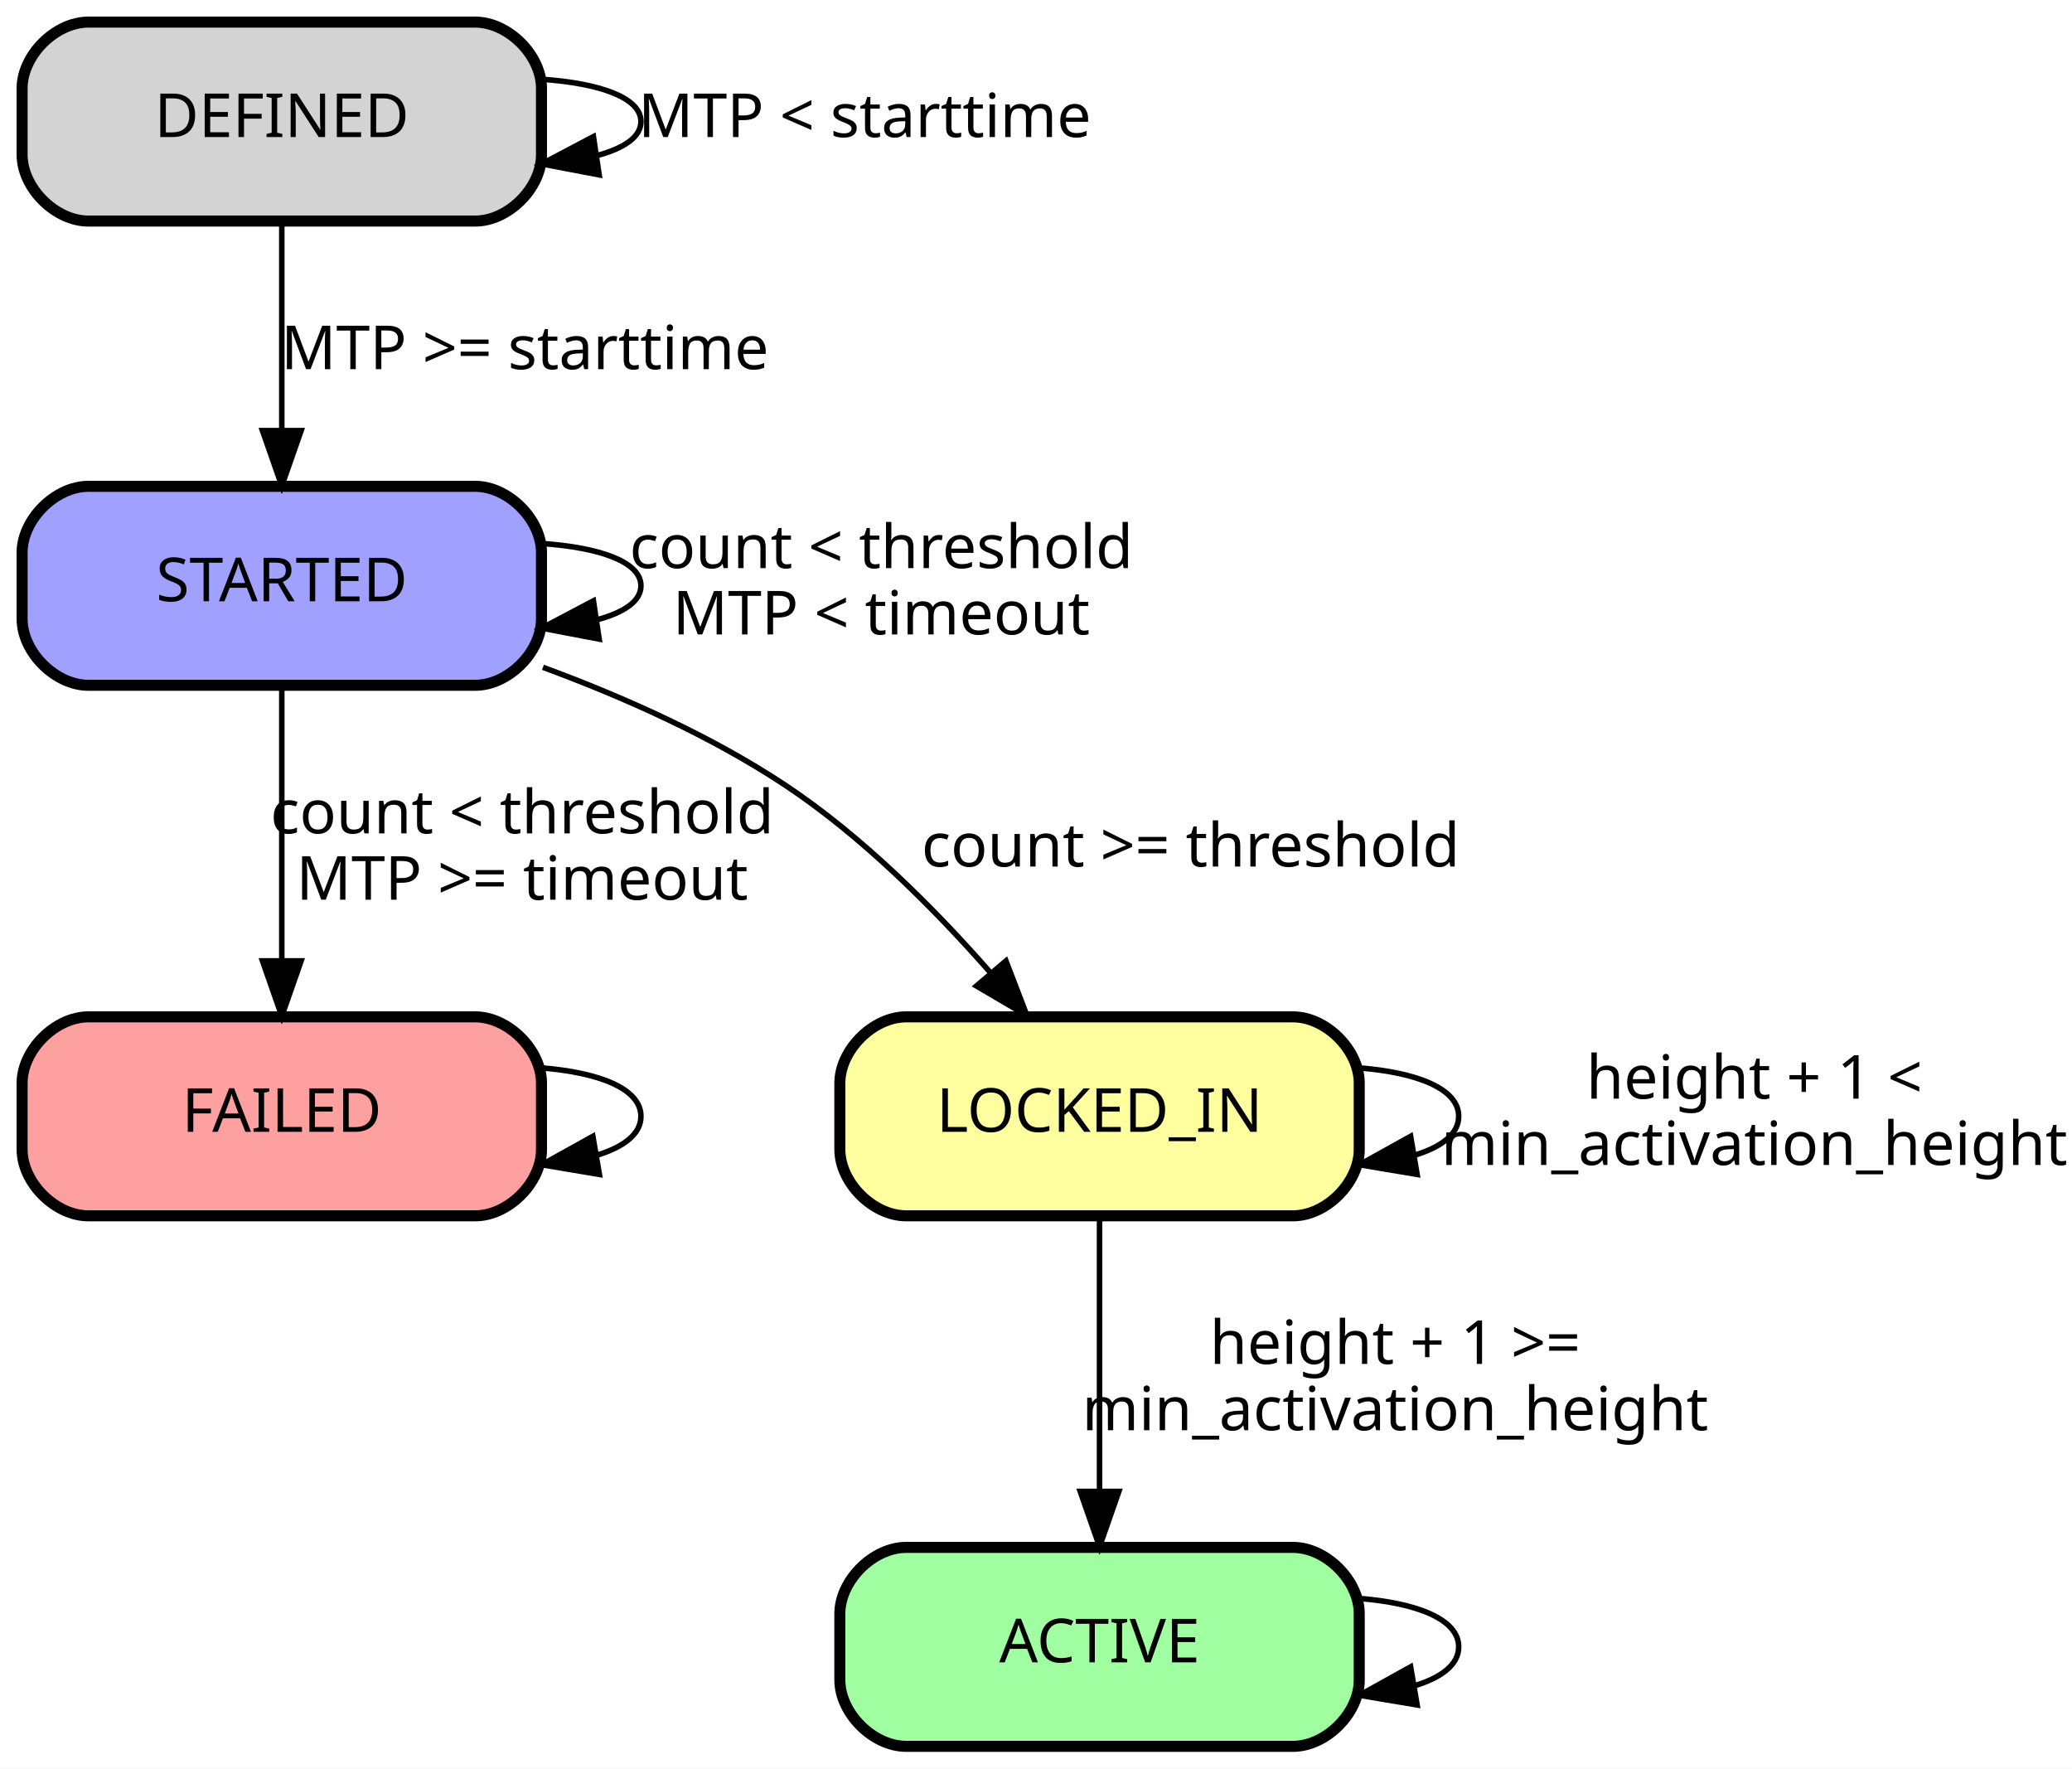
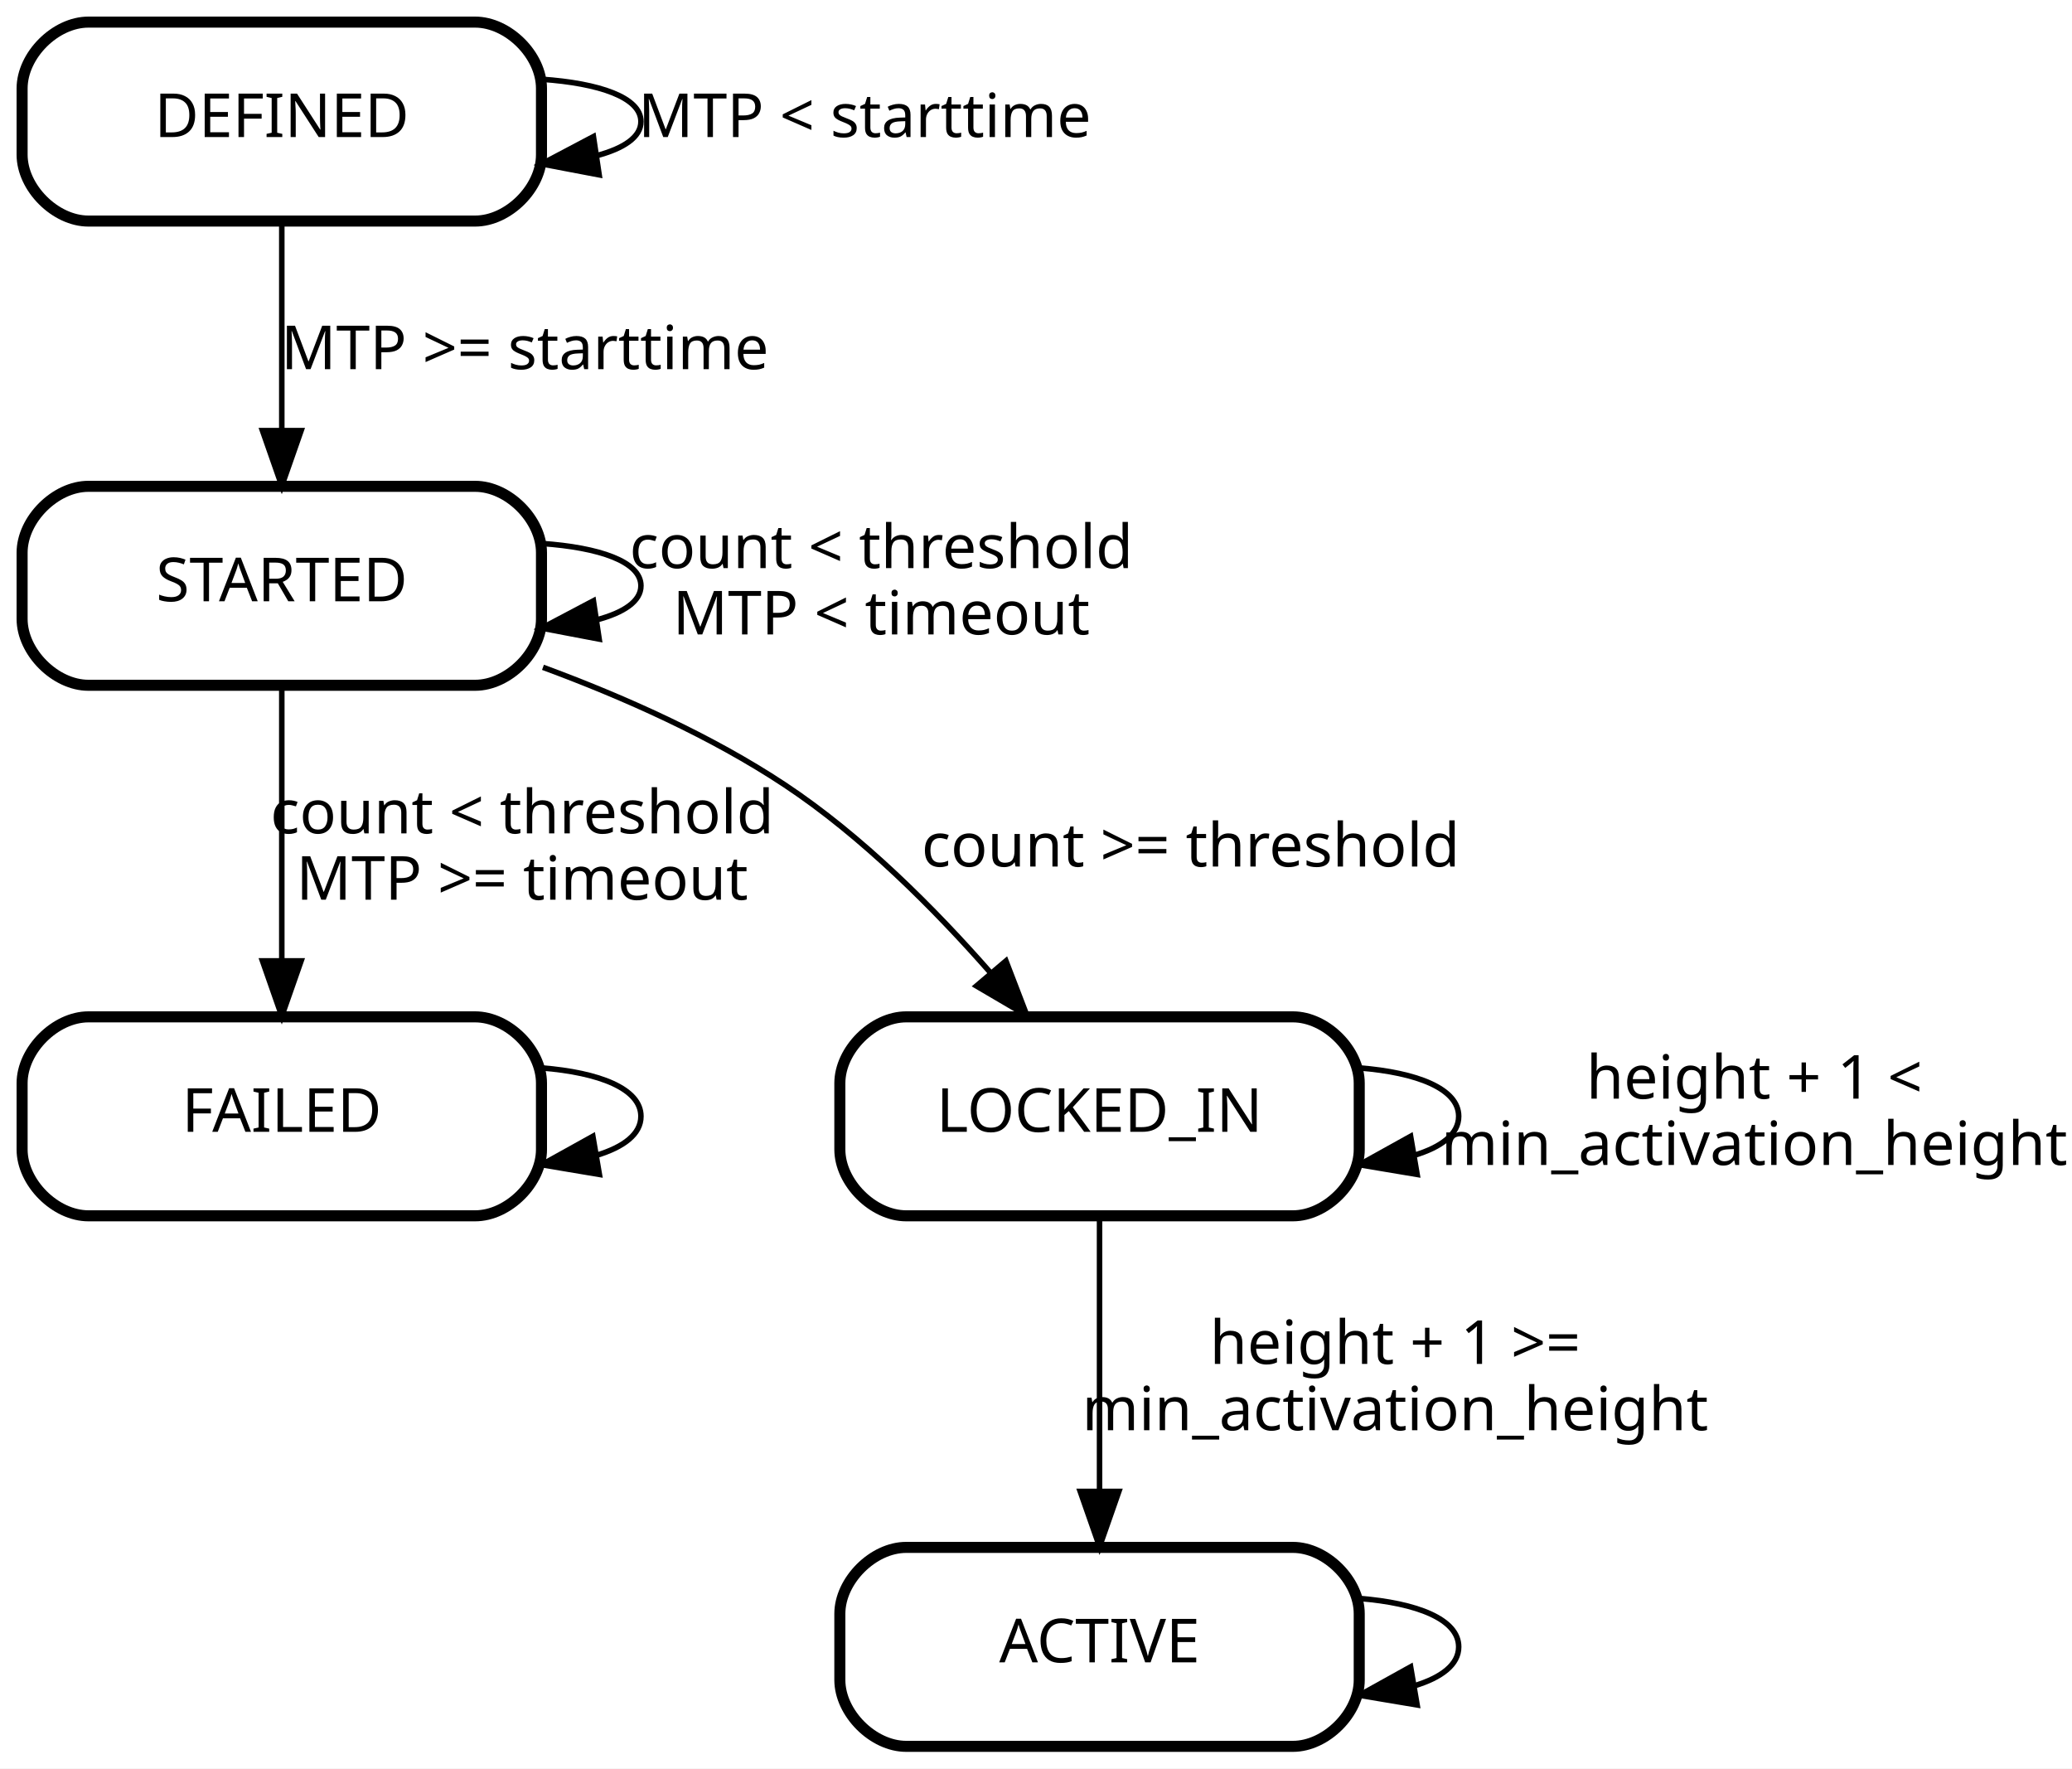
<svg xmlns="http://www.w3.org/2000/svg" width="375pt" height="320pt" viewBox="0.00 0.00 375.00 320.00">
  <g id="graph0" class="graph" transform="scale(1 1) rotate(0) translate(4 316)">
    <polygon fill="white" stroke="transparent" points="-4,4 -4,-316 371,-316 371,4 -4,4" />
    <g id="node1" class="node">
-       <path fill="lightgrey" stroke="black" stroke-width="2" d="M82,-312C82,-312 12,-312 12,-312 6,-312 0,-306 0,-300 0,-300 0,-288 0,-288 0,-282 6,-276 12,-276 12,-276 82,-276 82,-276 88,-276 94,-282 94,-288 94,-288 94,-300 94,-300 94,-306 88,-312 82,-312" />
+       <path fill="none" stroke="black" stroke-width="2" d="M82,-312C82,-312 12,-312 12,-312 6,-312 0,-306 0,-300 0,-300 0,-288 0,-288 0,-282 6,-276 12,-276 12,-276 82,-276 82,-276 88,-276 94,-282 94,-288 94,-288 94,-300 94,-300 94,-306 88,-312 82,-312" />
      <text text-anchor="middle" x="47" y="-291.2" font-family="lmtt" font-size="11.00">DEFINED</text>
    </g>
    <g id="edge7" class="edge">
      <path fill="none" stroke="black" d="M94.04,-301.66C104.43,-300.94 112,-298.39 112,-294 112,-291.19 108.89,-289.13 103.93,-287.82" />
      <polygon fill="black" stroke="black" points="104.44,-284.36 94.04,-286.34 103.4,-291.28 104.44,-284.36" />
      <text text-anchor="middle" x="152.5" y="-291.2" font-family="lmtt" font-size="11.00"> MTP &lt; starttime</text>
    </g>
    <g id="node2" class="node">
-       <path fill="#a0a0ff" stroke="black" stroke-width="2" d="M82,-228C82,-228 12,-228 12,-228 6,-228 0,-222 0,-216 0,-216 0,-204 0,-204 0,-198 6,-192 12,-192 12,-192 82,-192 82,-192 88,-192 94,-198 94,-204 94,-204 94,-216 94,-216 94,-222 88,-228 82,-228" />
+       <path fill="none" stroke="black" stroke-width="2" d="M82,-228C82,-228 12,-228 12,-228 6,-228 0,-222 0,-216 0,-216 0,-204 0,-204 0,-198 6,-192 12,-192 12,-192 82,-192 82,-192 88,-192 94,-198 94,-204 94,-204 94,-216 94,-216 94,-222 88,-228 82,-228" />
      <text text-anchor="middle" x="47" y="-207.2" font-family="lmtt" font-size="11.00">STARTED</text>
    </g>
    <g id="edge1" class="edge">
      <path fill="none" stroke="black" d="M47,-275.61C47,-264.77 47,-250.6 47,-238.29" />
      <polygon fill="black" stroke="black" points="50.5,-238.08 47,-228.08 43.5,-238.08 50.5,-238.08" />
      <text text-anchor="middle" x="91" y="-249.2" font-family="lmtt" font-size="11.00"> MTP &gt;= starttime</text>
    </g>
    <g id="edge8" class="edge">
      <path fill="none" stroke="black" d="M94.04,-217.66C104.43,-216.94 112,-214.39 112,-210 112,-207.19 108.89,-205.13 103.93,-203.82" />
      <polygon fill="black" stroke="black" points="104.44,-200.36 94.04,-202.34 103.4,-207.28 104.44,-200.36" />
      <text text-anchor="middle" x="155.5" y="-213.2" font-family="lmtt" font-size="11.00"> count &lt; threshold</text>
      <text text-anchor="middle" x="155.5" y="-201.2" font-family="lmtt" font-size="11.00">MTP &lt; timeout</text>
    </g>
    <g id="node3" class="node">
-       <path fill="#ffa0a0" stroke="black" stroke-width="2" d="M82,-132C82,-132 12,-132 12,-132 6,-132 0,-126 0,-120 0,-120 0,-108 0,-108 0,-102 6,-96 12,-96 12,-96 82,-96 82,-96 88,-96 94,-102 94,-108 94,-108 94,-120 94,-120 94,-126 88,-132 82,-132" />
+       <path fill="none" stroke="black" stroke-width="2" d="M82,-132C82,-132 12,-132 12,-132 6,-132 0,-126 0,-120 0,-120 0,-108 0,-108 0,-102 6,-96 12,-96 12,-96 82,-96 82,-96 88,-96 94,-102 94,-108 94,-108 94,-120 94,-120 94,-126 88,-132 82,-132" />
      <text text-anchor="middle" x="47" y="-111.2" font-family="lmtt" font-size="11.00">FAILED</text>
    </g>
    <g id="edge2" class="edge">
      <path fill="none" stroke="black" d="M47,-191.76C47,-177.98 47,-158.4 47,-142.47" />
      <polygon fill="black" stroke="black" points="50.5,-142.13 47,-132.13 43.5,-142.13 50.5,-142.13" />
      <text text-anchor="middle" x="90.5" y="-165.2" font-family="lmtt" font-size="11.00"> count &lt; threshold</text>
      <text text-anchor="middle" x="90.5" y="-153.2" font-family="lmtt" font-size="11.00">MTP &gt;= timeout</text>
    </g>
    <g id="node4" class="node">
-       <path fill="#ffffa0" stroke="black" stroke-width="2" d="M230,-132C230,-132 160,-132 160,-132 154,-132 148,-126 148,-120 148,-120 148,-108 148,-108 148,-102 154,-96 160,-96 160,-96 230,-96 230,-96 236,-96 242,-102 242,-108 242,-108 242,-120 242,-120 242,-126 236,-132 230,-132" />
+       <path fill="none" stroke="black" stroke-width="2" d="M230,-132C230,-132 160,-132 160,-132 154,-132 148,-126 148,-120 148,-120 148,-108 148,-108 148,-102 154,-96 160,-96 160,-96 230,-96 230,-96 236,-96 242,-102 242,-108 242,-108 242,-120 242,-120 242,-126 236,-132 230,-132" />
      <text text-anchor="middle" x="195" y="-111.2" font-family="lmtt" font-size="11.00">LOCKED_IN</text>
    </g>
    <g id="edge5" class="edge">
      <path fill="none" stroke="black" d="M94.27,-195.25C108.94,-189.84 124.73,-182.78 138,-174 151.99,-164.74 165.18,-151.5 175.33,-139.92" />
      <polygon fill="black" stroke="black" points="178.06,-142.12 181.86,-132.23 172.72,-137.59 178.06,-142.12" />
      <text text-anchor="middle" x="211.5" y="-159.2" font-family="lmtt" font-size="11.00">count &gt;= threshold</text>
    </g>
    <g id="edge10" class="edge">
      <path fill="none" stroke="black" d="M94.04,-122.76C104.43,-121.93 112,-119.02 112,-114 112,-110.79 108.89,-108.43 103.93,-106.94" />
      <polygon fill="black" stroke="black" points="104.48,-103.49 94.04,-105.24 103.3,-110.38 104.48,-103.49" />
    </g>
    <g id="edge3" class="edge">
      <path fill="none" stroke="black" d="M242.04,-122.76C252.43,-121.93 260,-119.02 260,-114 260,-110.79 256.89,-108.43 251.93,-106.94" />
      <polygon fill="black" stroke="black" points="252.48,-103.49 242.04,-105.24 251.3,-110.38 252.48,-103.49" />
      <text text-anchor="middle" x="313.5" y="-117.2" font-family="lmtt" font-size="11.00"> height + 1 &lt;</text>
      <text text-anchor="middle" x="313.5" y="-105.2" font-family="lmtt" font-size="11.00"> min_activation_height</text>
    </g>
    <g id="node5" class="node">
-       <path fill="#a0ffa0" stroke="black" stroke-width="2" d="M230,-36C230,-36 160,-36 160,-36 154,-36 148,-30 148,-24 148,-24 148,-12 148,-12 148,-6 154,0 160,0 160,0 230,0 230,0 236,0 242,-6 242,-12 242,-12 242,-24 242,-24 242,-30 236,-36 230,-36" />
+       <path fill="none" stroke="black" stroke-width="2" d="M230,-36C230,-36 160,-36 160,-36 154,-36 148,-30 148,-24 148,-24 148,-12 148,-12 148,-6 154,0 160,0 160,0 230,0 230,0 236,0 242,-6 242,-12 242,-12 242,-24 242,-24 242,-30 236,-36 230,-36" />
      <text text-anchor="middle" x="195" y="-15.2" font-family="lmtt" font-size="11.00">ACTIVE</text>
    </g>
    <g id="edge4" class="edge">
      <path fill="none" stroke="black" d="M195,-95.76C195,-81.98 195,-62.4 195,-46.47" />
      <polygon fill="black" stroke="black" points="198.5,-46.13 195,-36.13 191.5,-46.13 198.5,-46.13" />
      <text text-anchor="middle" x="248.5" y="-69.2" font-family="lmtt" font-size="11.00"> height + 1 &gt;=</text>
      <text text-anchor="middle" x="248.5" y="-57.2" font-family="lmtt" font-size="11.00"> min_activation_height</text>
    </g>
    <g id="edge9" class="edge">
      <path fill="none" stroke="black" d="M242.04,-26.76C252.43,-25.93 260,-23.02 260,-18 260,-14.79 256.89,-12.43 251.93,-10.94" />
      <polygon fill="black" stroke="black" points="252.48,-7.49 242.04,-9.24 251.3,-14.38 252.48,-7.49" />
    </g>
  </g>
</svg>
